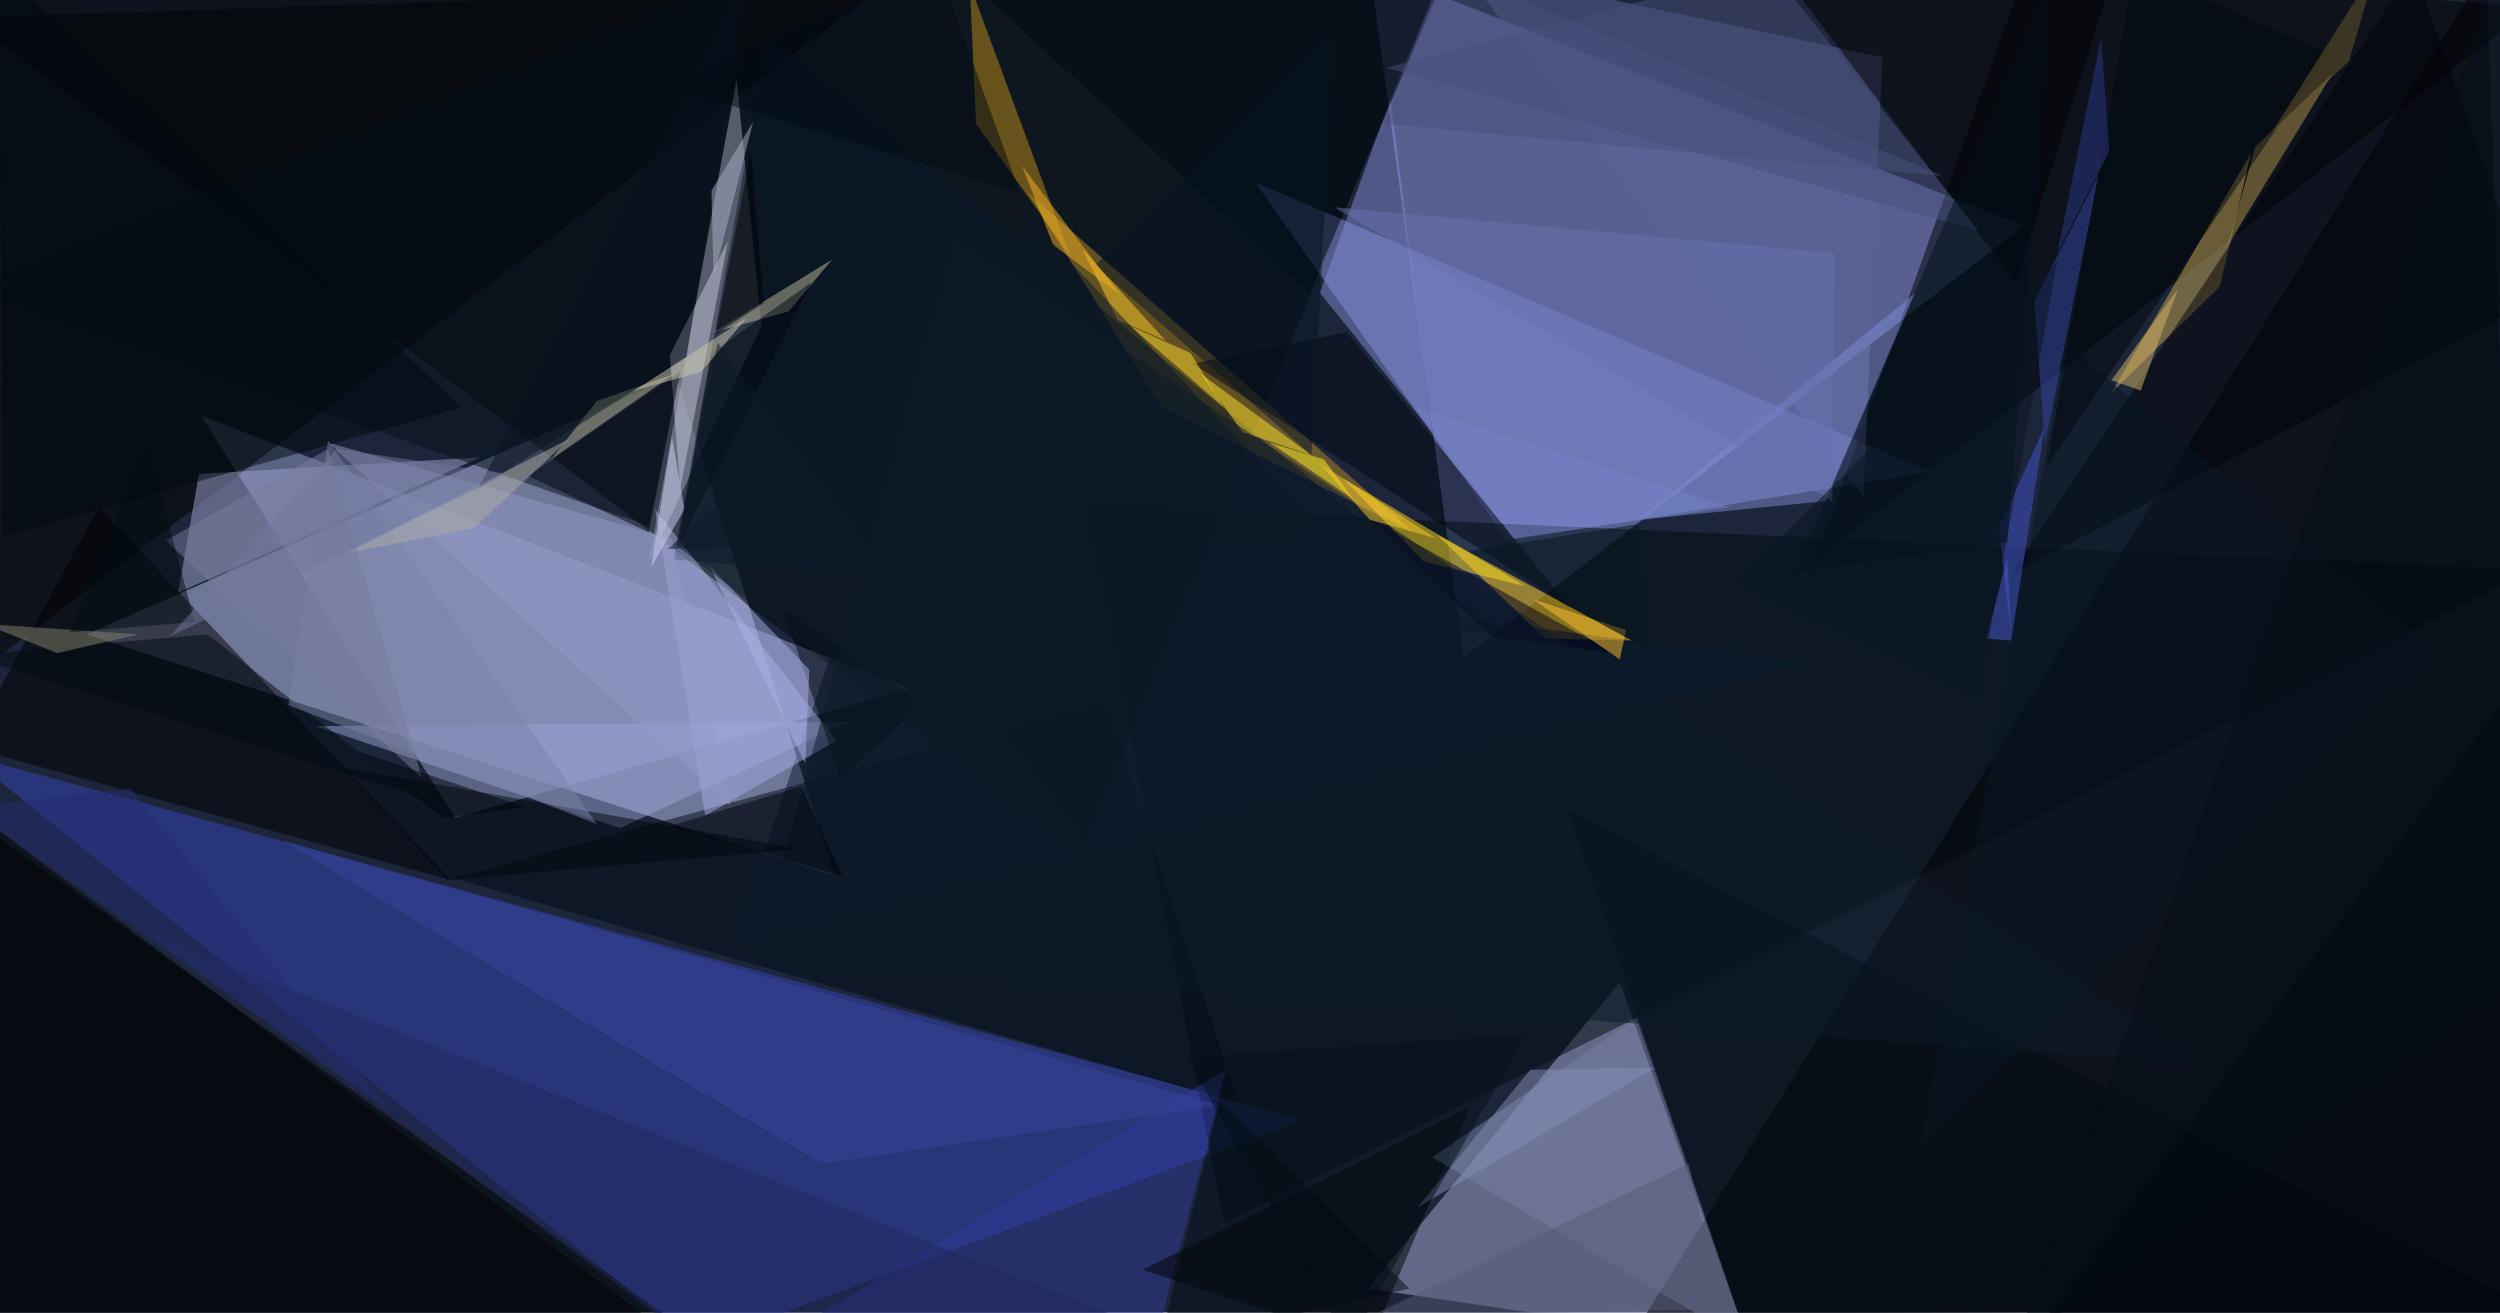
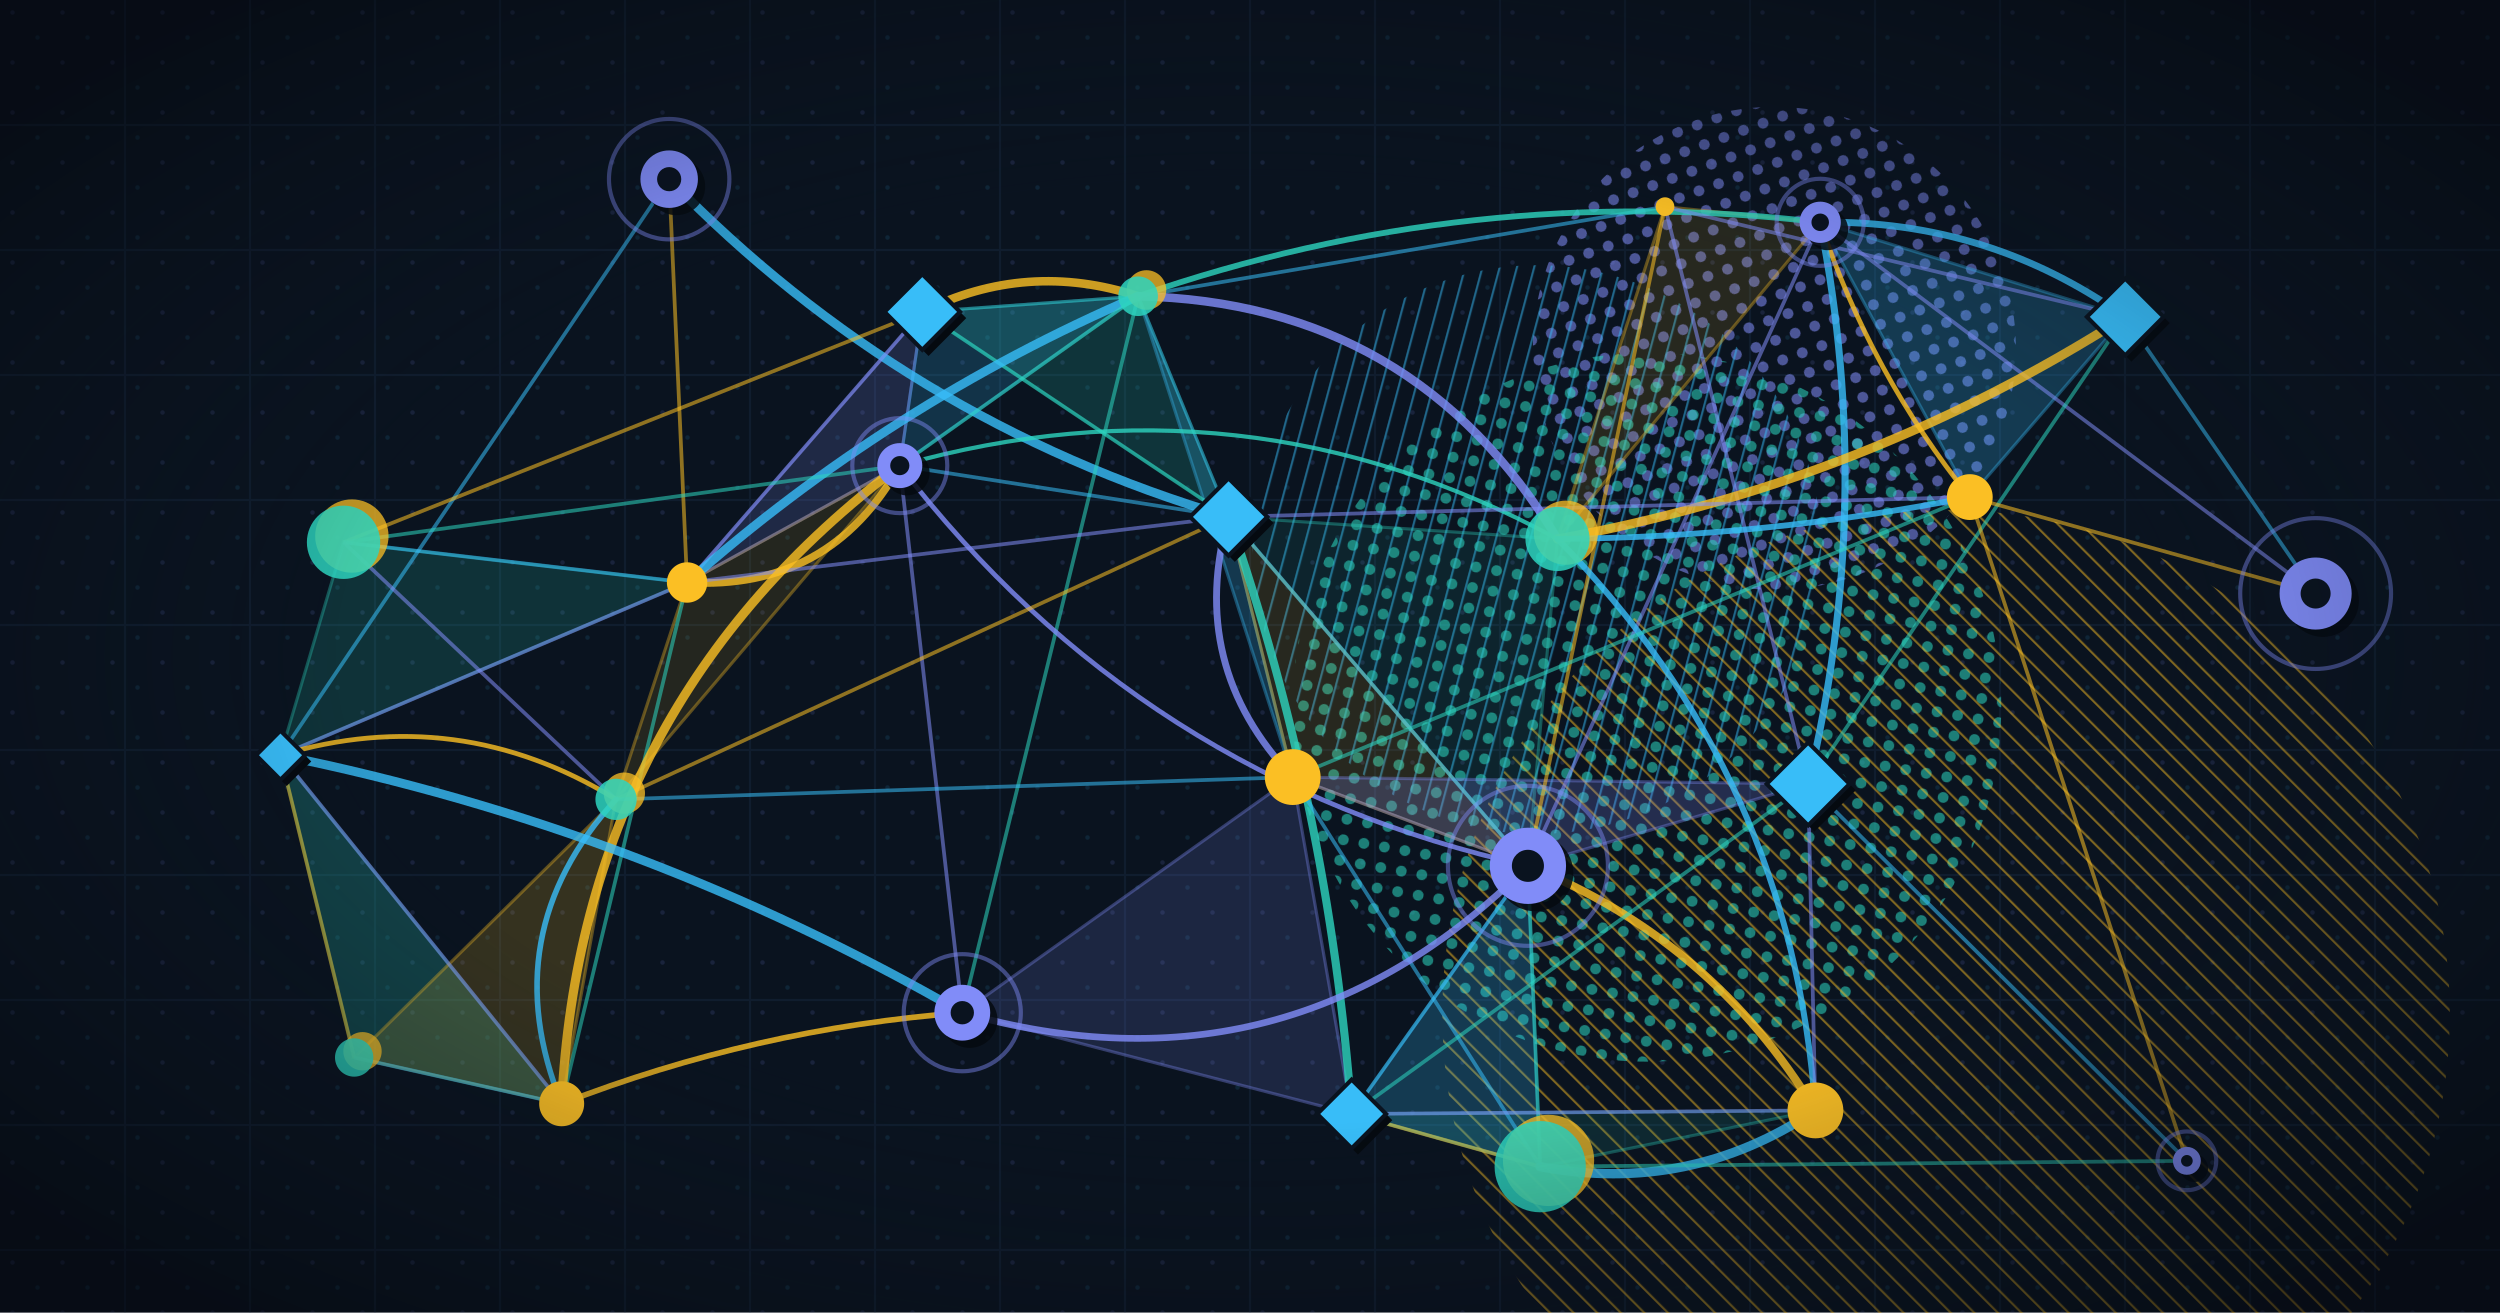
- <svg xmlns="http://www.w3.org/2000/svg" version="1.1" width="1200" height="630">
-   <rect x="0" y="0" width="1200" height="630" fill="#1c2539" />
-   <g transform="scale(1) translate(0.5 0.5)">
-     <polygon fill="#c2c9f8" fill-opacity="0.502" points="400,420 324,180 41,304" />
-     <polygon fill="#929ce8" fill-opacity="0.502" points="971,108 702,315 657,-16" />
-     <polygon fill="#3747b9" fill-opacity="0.502" points="625,537 334,645 -16,362" />
-     <polygon fill="#a8abd6" fill-opacity="0.502" points="777,471 656,618 839,645" />
-     <polygon fill="#000907" fill-opacity="0.502" points="518,410 -16,8 693,-16" />
-     <polygon fill="#8592e0" fill-opacity="0.502" points="723,259 926,226 602,87" />
-     <polygon fill="#000d11" fill-opacity="0.502" points="1215,273 587,587 521,242" />
-     <polygon fill="#9aa1cf" fill-opacity="0.502" points="218,392 96,199 436,330" />
-     <polygon fill="#000000" fill-opacity="0.502" points="-6,-13 -12,323 435,-16" />
-     <polygon fill="#000000" fill-opacity="0.502" points="1193,-16 1215,629 781,644" />
-     <polygon fill="#000000" fill-opacity="0.502" points="871,268 972,-16 1215,3" />
-     <polygon fill="#000a12" fill-opacity="0.502" points="217,421 530,336 594,529" />
-     <polygon fill="#000000" fill-opacity="0.502" points="-16,391 -16,632 339,645" />
-     <polygon fill="#9ea2b8" fill-opacity="0.502" points="353,37 365,156 311,269" />
-     <polygon fill="#000000" fill-opacity="0.502" points="47,243 216,422 -16,358" />
-     <polygon fill="#5c659a" fill-opacity="0.502" points="894,238 903,27 701,-16" />
-     <polygon fill="#a0a4d0" fill-opacity="0.502" points="95,227 230,219 85,284" />
-     <polygon fill="#b48c26" fill-opacity="0.502" points="557,195 493,92 678,255" />
-     <polygon fill="#071628" fill-opacity="0.502" points="720,304 323,268 368,17" />
-     <polygon fill="#ffca1a" fill-opacity="0.502" points="689,256 741,306 783,307" />
-     <polygon fill="#9aa3d4" fill-opacity="0.502" points="297,397 407,346 151,348" />
-     <polygon fill="#051019" fill-opacity="0.502" points="364,-16 311,252 -15,138" />
-     <polygon fill="#828dd6" fill-opacity="0.502" points="633,140 667,47 687,207" />
-     <polygon fill="#2f3b97" fill-opacity="0.502" points="557,633 588,513 380,638" />
-     <polygon fill="#c4a552" fill-opacity="0.502" points="1013,188 1080,73 1065,137" />
-     <polygon fill="#c18d19" fill-opacity="0.502" points="513,122 465,-8 468,59" />
-     <polygon fill="#7e8bd2" fill-opacity="0.502" points="876,240 786,249 919,140" />
-     <polygon fill="#ffdd22" fill-opacity="0.502" points="732,281 644,229 683,269" />
-     <polygon fill="#000710" fill-opacity="0.502" points="572,174 753,291 646,159" />
-     <polygon fill="#0b1b2c" fill-opacity="0.502" points="417,258 865,318 351,454" />
-     <polygon fill="#000000" fill-opacity="0.502" points="1013,-10 853,-16 967,135" />
-     <polygon fill="#000306" fill-opacity="0.502" points="1158,-16 1215,144 965,275" />
-     <polygon fill="#000000" fill-opacity="0.502" points="657,645 548,609 705,531" />
-     <polygon fill="#a3acdf" fill-opacity="0.502" points="338,391 401,355 314,244" />
-     <polygon fill="#010912" fill-opacity="0.502" points="695,-16 466,-8 628,140" />
-     <polygon fill="#797fa5" fill-opacity="0.502" points="687,555 785,488 839,645" />
-     <polygon fill="#c3c5dc" fill-opacity="0.502" points="349,115 321,170 326,234" />
-     <polygon fill="#494f78" fill-opacity="0.502" points="665,32 849,-16 949,110" />
-     <polygon fill="#00080e" fill-opacity="0.502" points="164,368 214,422 384,407" />
-     <polygon fill="#000a10" fill-opacity="0.502" points="752,388 834,630 1215,628" />
-     <polygon fill="#4355d0" fill-opacity="0.502" points="959,253 981,204 965,306" />
-     <polygon fill="#3546a6" fill-opacity="0.502" points="981,213 976,144 1007,83" />
-     <polygon fill="#b0934d" fill-opacity="0.502" points="1082,70 1119,35 1069,117" />
-     <polygon fill="#00001f" fill-opacity="0.502" points="655,247 774,313 715,305" />
-     <polygon fill="#000710" fill-opacity="0.502" points="403,373 375,291 442,337" />
-     <polygon fill="#01111a" fill-opacity="0.502" points="985,-15 963,260 861,274" />
-     <polygon fill="#929ac6" fill-opacity="0.502" points="157,212 350,386 322,258" />
-     <polygon fill="#20295f" fill-opacity="0.502" points="334,645 70,447 557,640" />
-     <polygon fill="#000406" fill-opacity="0.502" points="313,634 -16,634 -16,387" />
-     <polygon fill="#b7b599" fill-opacity="0.502" points="264,220 323,179 286,192" />
-     <polygon fill="#beba99" fill-opacity="0.502" points="342,159 399,124 378,149" />
-     <polygon fill="#ffe228" fill-opacity="0.502" points="576,179 629,218 596,207" />
-     <polygon fill="#a8b1e5" fill-opacity="0.502" points="386,366 340,271 388,321" />
-     <polygon fill="#6973b0" fill-opacity="0.502" points="879,240 640,99 880,121" />
-     <polygon fill="#081624" fill-opacity="0.502" points="921,551 991,165 1168,311" />
-     <polygon fill="#36459b" fill-opacity="0.502" points="585,530 135,403 394,558" />
-     <polygon fill="#01090e" fill-opacity="0.502" points="1,257 -1,-16 221,195" />
-     <polygon fill="#0c1a28" fill-opacity="0.502" points="457,113 362,461 1056,510" />
-     <polygon fill="#061425" fill-opacity="0.502" points="640,15 629,218 525,127" />
-     <polygon fill="#000508" fill-opacity="0.502" points="972,645 1214,319 1215,638" />
-     <polygon fill="#000a13" fill-opacity="0.502" points="-16,314 198,381 99,304" />
-     <polygon fill="#7b81a6" fill-opacity="0.502" points="157,211 286,395 138,338" />
-     <polygon fill="#252f72" fill-opacity="0.502" points="-16,387 187,533 62,378" />
-     <polygon fill="#ffef23" fill-opacity="0.502" points="649,239 609,212 635,220" />
-     <polygon fill="#000511" fill-opacity="0.502" points="326,178 253,228 311,255" />
-     <polygon fill="#ffdb2a" fill-opacity="0.502" points="587,195 571,169 542,156" />
-     <polygon fill="#d9b866" fill-opacity="0.502" points="1013,182 1027,187 1045,138" />
-     <polygon fill="#565a74" fill-opacity="0.502" points="826,628 658,631 810,558" />
-     <polygon fill="#091320" fill-opacity="0.502" points="359,-16 229,234 329,171" />
-     <polygon fill="#00080c" fill-opacity="0.502" points="1024,-16 982,223 1117,25" />
-     <polygon fill="#ffcc26" fill-opacity="0.502" points="559,163 519,119 536,153" />
-     <polygon fill="#858db5" fill-opacity="0.502" points="734,513 794,512 680,579" />
-     <polygon fill="#000712" fill-opacity="0.502" points="389,135 325,262 341,169" />
-     <polygon fill="#ffc130" fill-opacity="0.502" points="780,302 735,287 777,316" />
-     <polygon fill="#00030d" fill-opacity="0.502" points="404,420 321,396 384,377" />
-     <polygon fill="#acadc8" fill-opacity="0.502" points="361,58 342,133 341,91" />
-     <polygon fill="#d0d4f5" fill-opacity="0.502" points="322,209 328,244 312,272" />
-     <polygon fill="#84856d" fill-opacity="0.502" points="27,313 -8,299 66,304" />
-     <polygon fill="#000005" fill-opacity="0.502" points="343,160 360,72 366,145" />
-     <polygon fill="#acaca4" fill-opacity="0.502" points="273,210 227,253 166,265" />
-     <polygon fill="#020a14" fill-opacity="0.502" points="489,92 320,41 450,-16" />
-     <polygon fill="#2b3886" fill-opacity="0.502" points="1012,72 1008,18 987,121" />
-     <polygon fill="#06141d" fill-opacity="0.502" points="790,311 786,251 704,264" />
-     <polygon fill="#05101a" fill-opacity="0.502" points="732,496 569,507 647,645" />
-     <polygon fill="#787d9e" fill-opacity="0.502" points="79,259 202,373 157,215" />
-     <polygon fill="#000c13" fill-opacity="0.502" points="93,298 33,303 70,212" />
-     <polygon fill="#4858d0" fill-opacity="0.502" points="953,306 963,267 965,307" />
-     <polygon fill="#f0b023" fill-opacity="0.502" points="490,79 505,117 537,141" />
-     <polygon fill="#48507a" fill-opacity="0.502" points="932,84 664,59 693,-16" />
-     <polygon fill="#0c1927" fill-opacity="0.502" points="637,256 320,263 496,107" />
-     <polygon fill="#d0ccb0" fill-opacity="0.502" points="304,187 358,152 336,178" />
-     <polygon fill="#72789c" fill-opacity="0.502" points="243,227 81,305 161,215" />
-     <polygon fill="#7582c5" fill-opacity="0.502" points="830,243 679,195 726,258" />
-     <polygon fill="#040e16" fill-opacity="0.502" points="1215,470 1199,-16 967,645" />
-     <polygon fill="#091522" fill-opacity="0.502" points="987,125 833,279 949,334" />
-     <polygon fill="#6c592a" fill-opacity="0.502" points="1127,29 1140,-16 1090,63" />
-     <polygon fill="#00040a" fill-opacity="0.502" points="252,387 212,392 171,360" />
-     <polygon fill="#0c1a28" fill-opacity="0.502" points="324,261 344,164 540,429" />
-     <polygon fill="#ffcb29" fill-opacity="0.502" points="689,258 657,249 633,222" />
-     <polygon fill="#030d14" fill-opacity="0.502" points="676,618 585,528 556,645" />
+ <svg xmlns="http://www.w3.org/2000/svg" viewBox="0 0 1200 630" width="100%" height="100%">
+   <defs>
+     <pattern id="bg-dots" width="24" height="24" patternUnits="userSpaceOnUse">
+       <circle cx="6" cy="6" r="1.1" fill="#818cf8" fill-opacity="0.13" />
+       <circle cx="18" cy="18" r="1.1" fill="#38bdf8" fill-opacity="0.11" />
+     </pattern>
+     <pattern id="ht-0" width="10" height="10" patternUnits="userSpaceOnUse" patternTransform="rotate(-20)">
+       <circle cx="5" cy="5" r="2.6" fill="#818cf8" fill-opacity="0.55" />
+     </pattern>
+     <pattern id="lines-0" width="8" height="8" patternUnits="userSpaceOnUse" patternTransform="rotate(45)">
+       <line x1="0" y1="0" x2="0" y2="8" stroke="#818cf8" stroke-width="2.2" stroke-opacity="0.45" />
+     </pattern>
+     <pattern id="ht-1" width="10" height="10" patternUnits="userSpaceOnUse" patternTransform="rotate(-5)">
+       <circle cx="5" cy="5" r="2.6" fill="#38bdf8" fill-opacity="0.55" />
+     </pattern>
+     <pattern id="lines-1" width="8" height="8" patternUnits="userSpaceOnUse" patternTransform="rotate(15)">
+       <line x1="0" y1="0" x2="0" y2="8" stroke="#38bdf8" stroke-width="2.2" stroke-opacity="0.45" />
+     </pattern>
+     <pattern id="ht-2" width="10" height="10" patternUnits="userSpaceOnUse" patternTransform="rotate(10)">
+       <circle cx="5" cy="5" r="2.6" fill="#2dd4bf" fill-opacity="0.55" />
+     </pattern>
+     <pattern id="lines-2" width="8" height="8" patternUnits="userSpaceOnUse" patternTransform="rotate(-15)">
+       <line x1="0" y1="0" x2="0" y2="8" stroke="#2dd4bf" stroke-width="2.2" stroke-opacity="0.45" />
+     </pattern>
+     <pattern id="ht-3" width="10" height="10" patternUnits="userSpaceOnUse" patternTransform="rotate(25)">
+       <circle cx="5" cy="5" r="2.6" fill="#fbbf24" fill-opacity="0.55" />
+     </pattern>
+     <pattern id="lines-3" width="8" height="8" patternUnits="userSpaceOnUse" patternTransform="rotate(-45)">
+       <line x1="0" y1="0" x2="0" y2="8" stroke="#fbbf24" stroke-width="2.2" stroke-opacity="0.45" />
+     </pattern>
+     <radialGradient id="vignette" cx="50%" cy="50%" r="65%">
+       <stop offset="55%" stop-color="#0a131f" stop-opacity="0" />
+       <stop offset="100%" stop-color="#04060c" stop-opacity="0.55" />
+     </radialGradient>
+   </defs>
+   <rect width="1200" height="630" fill="#0a131f" />
+   <g opacity="0.22">
+     <line x1="60" y1="0" x2="60" y2="630" stroke="#234063" stroke-width="1" />
+     <line x1="120" y1="0" x2="120" y2="630" stroke="#234063" stroke-width="1" />
+     <line x1="180" y1="0" x2="180" y2="630" stroke="#234063" stroke-width="1" />
+     <line x1="240" y1="0" x2="240" y2="630" stroke="#234063" stroke-width="1" />
+     <line x1="300" y1="0" x2="300" y2="630" stroke="#234063" stroke-width="1" />
+     <line x1="360" y1="0" x2="360" y2="630" stroke="#234063" stroke-width="1" />
+     <line x1="420" y1="0" x2="420" y2="630" stroke="#234063" stroke-width="1" />
+     <line x1="480" y1="0" x2="480" y2="630" stroke="#234063" stroke-width="1" />
+     <line x1="540" y1="0" x2="540" y2="630" stroke="#234063" stroke-width="1" />
+     <line x1="600" y1="0" x2="600" y2="630" stroke="#234063" stroke-width="1" />
+     <line x1="660" y1="0" x2="660" y2="630" stroke="#234063" stroke-width="1" />
+     <line x1="720" y1="0" x2="720" y2="630" stroke="#234063" stroke-width="1" />
+     <line x1="780" y1="0" x2="780" y2="630" stroke="#234063" stroke-width="1" />
+     <line x1="840" y1="0" x2="840" y2="630" stroke="#234063" stroke-width="1" />
+     <line x1="900" y1="0" x2="900" y2="630" stroke="#234063" stroke-width="1" />
+     <line x1="960" y1="0" x2="960" y2="630" stroke="#234063" stroke-width="1" />
+     <line x1="1020" y1="0" x2="1020" y2="630" stroke="#234063" stroke-width="1" />
+     <line x1="1080" y1="0" x2="1080" y2="630" stroke="#234063" stroke-width="1" />
+     <line x1="1140" y1="0" x2="1140" y2="630" stroke="#234063" stroke-width="1" />
+     <line x1="0" y1="60" x2="1200" y2="60" stroke="#234063" stroke-width="1" />
+     <line x1="0" y1="120" x2="1200" y2="120" stroke="#234063" stroke-width="1" />
+     <line x1="0" y1="180" x2="1200" y2="180" stroke="#234063" stroke-width="1" />
+     <line x1="0" y1="240" x2="1200" y2="240" stroke="#234063" stroke-width="1" />
+     <line x1="0" y1="300" x2="1200" y2="300" stroke="#234063" stroke-width="1" />
+     <line x1="0" y1="360" x2="1200" y2="360" stroke="#234063" stroke-width="1" />
+     <line x1="0" y1="420" x2="1200" y2="420" stroke="#234063" stroke-width="1" />
+     <line x1="0" y1="480" x2="1200" y2="480" stroke="#234063" stroke-width="1" />
+     <line x1="0" y1="540" x2="1200" y2="540" stroke="#234063" stroke-width="1" />
+     <line x1="0" y1="600" x2="1200" y2="600" stroke="#234063" stroke-width="1" />
  </g>
+   <rect width="1200" height="630" fill="url(#bg-dots)" />
+   <g class="ambient-halftones">
+     <circle cx="851.7" cy="167.2" r="115.9" fill="url(#ht-0)" />
+     <circle cx="737.7" cy="263.8" r="136.5" fill="url(#lines-1)" />
+     <circle cx="790.5" cy="339.5" r="170.1" fill="url(#ht-2)" />
+     <circle cx="934.1" cy="486.6" r="241.8" fill="url(#lines-3)" />
+   </g>
+   <g class="art-constellation">
+     <polygon points="442.7,149.7 431.9,223.5 546.3,142.2" fill="#38bdf8" fill-opacity="0.19" stroke="#38bdf8" stroke-width="1.5" stroke-opacity="0.35" />
+     <polygon points="546.3,142.2 442.7,149.7 589.7,248.1" fill="#2dd4bf" fill-opacity="0.17" stroke="#2dd4bf" stroke-width="1.5" stroke-opacity="0.35" />
+     <polygon points="799.2,99.2 873.7,106.7 747.6,258.7" fill="#fbbf24" fill-opacity="0.12" stroke="#fbbf24" stroke-width="1.5" stroke-opacity="0.35" />
+     <polygon points="1020.1,152.1 945.5,238.6 873.7,106.7" fill="#38bdf8" fill-opacity="0.23" stroke="#38bdf8" stroke-width="1.5" stroke-opacity="0.35" />
+     <polygon points="164.9,260.3 134.6,362.5 329.8,279.6" fill="#2dd4bf" fill-opacity="0.16" stroke="#2dd4bf" stroke-width="1.5" stroke-opacity="0.35" />
+     <polygon points="329.8,279.6 295.7,383.7 431.9,223.5" fill="#fbbf24" fill-opacity="0.11" stroke="#fbbf24" stroke-width="1.5" stroke-opacity="0.35" />
+     <polygon points="431.9,223.5 442.7,149.7 329.8,279.6" fill="#818cf8" fill-opacity="0.18" stroke="#818cf8" stroke-width="1.5" stroke-opacity="0.35" />
+     <polygon points="589.7,248.1 546.3,142.2 620.5,373.0" fill="#38bdf8" fill-opacity="0.22" stroke="#38bdf8" stroke-width="1.5" stroke-opacity="0.35" />
+     <polygon points="747.6,258.7 733.4,415.6 589.7,248.1" fill="#2dd4bf" fill-opacity="0.09" stroke="#2dd4bf" stroke-width="1.5" stroke-opacity="0.35" />
+     <polygon points="620.5,373.0 733.4,415.6 589.7,248.1" fill="#fbbf24" fill-opacity="0.12" stroke="#fbbf24" stroke-width="1.5" stroke-opacity="0.35" />
+     <polygon points="733.4,415.6 620.5,373.0 867.9,376.3" fill="#818cf8" fill-opacity="0.22" stroke="#818cf8" stroke-width="1.5" stroke-opacity="0.35" />
+     <polygon points="170.0,507.6 269.6,529.8 134.6,362.5" fill="#2dd4bf" fill-opacity="0.24" stroke="#2dd4bf" stroke-width="1.5" stroke-opacity="0.35" />
+     <polygon points="269.6,529.8 170.0,507.6 295.7,383.7" fill="#fbbf24" fill-opacity="0.18" stroke="#fbbf24" stroke-width="1.5" stroke-opacity="0.35" />
+     <polygon points="461.9,486.1 648.8,534.7 620.5,373.0" fill="#818cf8" fill-opacity="0.16" stroke="#818cf8" stroke-width="1.5" stroke-opacity="0.35" />
+     <polygon points="648.8,534.7 739.3,560.0 733.4,415.6" fill="#38bdf8" fill-opacity="0.23" stroke="#38bdf8" stroke-width="1.5" stroke-opacity="0.35" />
+     <polygon points="739.3,560.0 648.8,534.7 871.4,533.0" fill="#2dd4bf" fill-opacity="0.12" stroke="#2dd4bf" stroke-width="1.5" stroke-opacity="0.35" />
+     <line x1="321.2" y1="86.0" x2="329.8" y2="279.6" stroke="#fbbf24" stroke-width="1.8" stroke-opacity="0.55" />
+     <path d="M 321.2 86.0 Q 434.2 202.2 589.7 248.1" stroke="#38bdf8" stroke-width="4.3" stroke-opacity="0.8" fill="none" stroke-linecap="round" />
+     <line x1="321.2" y1="86.0" x2="134.6" y2="362.5" stroke="#38bdf8" stroke-width="1.8" stroke-opacity="0.55" />
+     <path d="M 442.7 149.7 Q 492.9 124.7 546.3 142.2" stroke="#fbbf24" stroke-width="4.1" stroke-opacity="0.8" fill="none" stroke-linecap="round" />
+     <line x1="442.7" y1="149.7" x2="164.9" y2="260.3" stroke="#fbbf24" stroke-width="1.8" stroke-opacity="0.55" />
+     <line x1="442.7" y1="149.7" x2="329.8" y2="279.6" stroke="#818cf8" stroke-width="1.8" stroke-opacity="0.55" />
+     <line x1="442.7" y1="149.7" x2="589.7" y2="248.1" stroke="#2dd4bf" stroke-width="1.8" stroke-opacity="0.55" />
+     <line x1="546.3" y1="142.2" x2="799.2" y2="99.2" stroke="#38bdf8" stroke-width="1.8" stroke-opacity="0.55" />
+     <path d="M 546.3 142.2 Q 706.0 86.9 873.7 106.7" stroke="#2dd4bf" stroke-width="2.8" stroke-opacity="0.8" fill="none" stroke-linecap="round" />
+     <path d="M 546.3 142.2 Q 427.0 193.5 329.8 279.6" stroke="#38bdf8" stroke-width="4.3" stroke-opacity="0.8" fill="none" stroke-linecap="round" />
+     <line x1="546.3" y1="142.2" x2="431.9" y2="223.5" stroke="#2dd4bf" stroke-width="1.8" stroke-opacity="0.55" />
+     <path d="M 546.3 142.2 Q 679.0 145.0 747.6 258.7" stroke="#818cf8" stroke-width="4.1" stroke-opacity="0.8" fill="none" stroke-linecap="round" />
+     <line x1="546.3" y1="142.2" x2="461.9" y2="486.1" stroke="#2dd4bf" stroke-width="1.8" stroke-opacity="0.55" />
+     <line x1="799.2" y1="99.2" x2="1020.1" y2="152.1" stroke="#818cf8" stroke-width="1.8" stroke-opacity="0.55" />
+     <line x1="799.2" y1="99.2" x2="733.4" y2="415.6" stroke="#fbbf24" stroke-width="1.8" stroke-opacity="0.55" />
+     <line x1="799.2" y1="99.2" x2="867.9" y2="376.3" stroke="#818cf8" stroke-width="1.8" stroke-opacity="0.55" />
+     <path d="M 873.7 106.7 Q 954.4 105.4 1020.1 152.1" stroke="#38bdf8" stroke-width="3.3" stroke-opacity="0.8" fill="none" stroke-linecap="round" />
+     <path d="M 873.7 106.7 Q 897.7 179.1 945.5 238.6" stroke="#fbbf24" stroke-width="2.3" stroke-opacity="0.8" fill="none" stroke-linecap="round" />
+     <line x1="873.7" y1="106.7" x2="1111.5" y2="284.9" stroke="#818cf8" stroke-width="1.8" stroke-opacity="0.55" />
+     <line x1="873.7" y1="106.7" x2="733.4" y2="415.6" stroke="#818cf8" stroke-width="1.8" stroke-opacity="0.55" />
+     <path d="M 873.7 106.7 Q 900.2 242.1 867.9 376.3" stroke="#38bdf8" stroke-width="3.4" stroke-opacity="0.8" fill="none" stroke-linecap="round" />
+     <path d="M 1020.1 152.1 Q 894.4 232.2 747.6 258.7" stroke="#fbbf24" stroke-width="4.4" stroke-opacity="0.8" fill="none" stroke-linecap="round" />
+     <line x1="1020.1" y1="152.1" x2="1111.5" y2="284.9" stroke="#38bdf8" stroke-width="1.8" stroke-opacity="0.55" />
+     <line x1="1020.1" y1="152.1" x2="867.9" y2="376.3" stroke="#2dd4bf" stroke-width="1.8" stroke-opacity="0.55" />
+     <line x1="164.9" y1="260.3" x2="329.8" y2="279.6" stroke="#38bdf8" stroke-width="1.8" stroke-opacity="0.55" />
+     <line x1="164.9" y1="260.3" x2="431.9" y2="223.5" stroke="#2dd4bf" stroke-width="1.8" stroke-opacity="0.55" />
+     <line x1="164.9" y1="260.3" x2="295.7" y2="383.7" stroke="#818cf8" stroke-width="1.8" stroke-opacity="0.55" />
+     <path d="M 329.8 279.6 Q 398.4 283.6 431.9 223.5" stroke="#fbbf24" stroke-width="3.7" stroke-opacity="0.8" fill="none" stroke-linecap="round" />
+     <line x1="329.8" y1="279.6" x2="589.7" y2="248.1" stroke="#818cf8" stroke-width="1.8" stroke-opacity="0.55" />
+     <line x1="329.8" y1="279.6" x2="134.6" y2="362.5" stroke="#818cf8" stroke-width="1.8" stroke-opacity="0.55" />
+     <line x1="329.8" y1="279.6" x2="269.6" y2="529.8" stroke="#2dd4bf" stroke-width="1.8" stroke-opacity="0.55" />
+     <line x1="431.9" y1="223.5" x2="589.7" y2="248.1" stroke="#38bdf8" stroke-width="1.8" stroke-opacity="0.55" />
+     <path d="M 431.9 223.5 Q 596.9 176.9 747.6 258.7" stroke="#2dd4bf" stroke-width="2.0" stroke-opacity="0.8" fill="none" stroke-linecap="round" />
+     <path d="M 431.9 223.5 Q 547.7 374.4 733.4 415.6" stroke="#818cf8" stroke-width="2.3" stroke-opacity="0.8" fill="none" stroke-linecap="round" />
+     <path d="M 431.9 223.5 Q 278.8 338.5 269.6 529.8" stroke="#fbbf24" stroke-width="4.4" stroke-opacity="0.8" fill="none" stroke-linecap="round" />
+     <line x1="431.9" y1="223.5" x2="461.9" y2="486.1" stroke="#818cf8" stroke-width="1.8" stroke-opacity="0.55" />
+     <line x1="589.7" y1="248.1" x2="945.5" y2="238.6" stroke="#818cf8" stroke-width="1.8" stroke-opacity="0.55" />
+     <line x1="589.7" y1="248.1" x2="295.7" y2="383.7" stroke="#fbbf24" stroke-width="1.8" stroke-opacity="0.55" />
+     <path d="M 589.7 248.1 Q 569.4 319.4 620.5 373.0" stroke="#818cf8" stroke-width="3.3" stroke-opacity="0.8" fill="none" stroke-linecap="round" />
+     <line x1="589.7" y1="248.1" x2="733.4" y2="415.6" stroke="#38bdf8" stroke-width="1.8" stroke-opacity="0.55" />
+     <path d="M 589.7 248.1 Q 638.0 387.6 648.8 534.7" stroke="#2dd4bf" stroke-width="3.9" stroke-opacity="0.8" fill="none" stroke-linecap="round" />
+     <path d="M 747.6 258.7 Q 847.5 257.9 945.5 238.6" stroke="#38bdf8" stroke-width="2.8" stroke-opacity="0.8" fill="none" stroke-linecap="round" />
+     <path d="M 747.6 258.7 Q 860.3 372.9 871.4 533.0" stroke="#38bdf8" stroke-width="2.9" stroke-opacity="0.8" fill="none" stroke-linecap="round" />
+     <line x1="945.5" y1="238.6" x2="1111.5" y2="284.9" stroke="#fbbf24" stroke-width="1.8" stroke-opacity="0.55" />
+     <line x1="945.5" y1="238.6" x2="620.5" y2="373.0" stroke="#2dd4bf" stroke-width="1.8" stroke-opacity="0.55" />
+     <line x1="945.5" y1="238.6" x2="1049.7" y2="557.2" stroke="#fbbf24" stroke-width="1.8" stroke-opacity="0.55" />
+     <path d="M 134.6 362.5 Q 219.9 337.0 295.7 383.7" stroke="#fbbf24" stroke-width="2.3" stroke-opacity="0.8" fill="none" stroke-linecap="round" />
+     <line x1="134.6" y1="362.5" x2="170.0" y2="507.6" stroke="#fbbf24" stroke-width="1.8" stroke-opacity="0.55" />
+     <line x1="134.6" y1="362.5" x2="269.6" y2="529.8" stroke="#818cf8" stroke-width="1.8" stroke-opacity="0.55" />
+     <path d="M 134.6 362.5 Q 308.3 397.6 461.9 486.1" stroke="#38bdf8" stroke-width="4.3" stroke-opacity="0.8" fill="none" stroke-linecap="round" />
+     <line x1="295.7" y1="383.7" x2="620.5" y2="373.0" stroke="#38bdf8" stroke-width="1.8" stroke-opacity="0.55" />
+     <path d="M 295.7 383.7 Q 236.6 448.5 269.6 529.8" stroke="#38bdf8" stroke-width="2.7" stroke-opacity="0.8" fill="none" stroke-linecap="round" />
+     <line x1="620.5" y1="373.0" x2="739.3" y2="560.0" stroke="#38bdf8" stroke-width="1.8" stroke-opacity="0.55" />
+     <path d="M 733.4 415.6 Q 618.3 530.4 461.9 486.1" stroke="#818cf8" stroke-width="3.2" stroke-opacity="0.8" fill="none" stroke-linecap="round" />
+     <line x1="733.4" y1="415.6" x2="648.8" y2="534.7" stroke="#38bdf8" stroke-width="1.8" stroke-opacity="0.55" />
+     <line x1="733.4" y1="415.6" x2="739.3" y2="560.0" stroke="#2dd4bf" stroke-width="1.8" stroke-opacity="0.55" />
+     <path d="M 733.4 415.6 Q 822.0 451.2 871.4 533.0" stroke="#fbbf24" stroke-width="3.9" stroke-opacity="0.8" fill="none" stroke-linecap="round" />
+     <line x1="867.9" y1="376.3" x2="648.8" y2="534.7" stroke="#2dd4bf" stroke-width="1.8" stroke-opacity="0.55" />
+     <line x1="867.9" y1="376.3" x2="871.4" y2="533.0" stroke="#818cf8" stroke-width="1.8" stroke-opacity="0.55" />
+     <line x1="867.9" y1="376.3" x2="1049.7" y2="557.2" stroke="#38bdf8" stroke-width="1.8" stroke-opacity="0.55" />
+     <line x1="170.0" y1="507.6" x2="269.6" y2="529.8" stroke="#38bdf8" stroke-width="1.8" stroke-opacity="0.55" />
+     <path d="M 269.6 529.8 Q 362.5 493.7 461.9 486.1" stroke="#fbbf24" stroke-width="2.7" stroke-opacity="0.8" fill="none" stroke-linecap="round" />
+     <line x1="648.8" y1="534.7" x2="739.3" y2="560.0" stroke="#fbbf24" stroke-width="1.8" stroke-opacity="0.55" />
+     <line x1="648.8" y1="534.7" x2="871.4" y2="533.0" stroke="#818cf8" stroke-width="1.8" stroke-opacity="0.55" />
+     <path d="M 739.3 560.0 Q 810.9 573.5 871.4 533.0" stroke="#38bdf8" stroke-width="4.5" stroke-opacity="0.8" fill="none" stroke-linecap="round" />
+     <line x1="739.3" y1="560.0" x2="1049.7" y2="557.2" stroke="#2dd4bf" stroke-width="1.8" stroke-opacity="0.55" />
+     <circle cx="321.2" cy="86.0" r="28.9" fill="none" stroke="#818cf8" stroke-width="2" stroke-opacity="0.45" />
+     <circle cx="324.7" cy="89.5" r="13.8" fill="#050a10" fill-opacity="0.85" />
+     <circle cx="321.2" cy="86.0" r="13.8" fill="#818cf8" />
+     <circle cx="321.2" cy="86.0" r="5.8" fill="#0a131f" />
+     <polygon points="445.7,134.6 463.8,152.7 445.7,170.9 427.6,152.7" fill="#050a10" />
+     <polygon points="442.7,131.6 460.8,149.7 442.7,167.9 424.6,149.7" fill="#38bdf8" stroke="#0a131f" stroke-width="2" />
+     <circle cx="550.3" cy="139.2" r="9.5" fill="#fbbf24" fill-opacity="0.75" />
+     <circle cx="546.3" cy="142.2" r="9.5" fill="#2dd4bf" fill-opacity="0.85" />
+     <circle cx="799.2" cy="99.2" r="4.5" fill="#fbbf24" />
+     <circle cx="873.7" cy="106.7" r="20.9" fill="none" stroke="#818cf8" stroke-width="2" stroke-opacity="0.45" />
+     <circle cx="877.2" cy="110.2" r="9.9" fill="#050a10" fill-opacity="0.85" />
+     <circle cx="873.7" cy="106.7" r="9.9" fill="#818cf8" />
+     <circle cx="873.7" cy="106.7" r="4.2" fill="#0a131f" />
+     <polygon points="1023.1,136.7 1041.5,155.1 1023.1,173.6 1004.7,155.1" fill="#050a10" />
+     <polygon points="1020.1,133.7 1038.5,152.1 1020.1,170.6 1001.7,152.1" fill="#38bdf8" stroke="#0a131f" stroke-width="2" />
+     <circle cx="168.9" cy="257.3" r="17.6" fill="#fbbf24" fill-opacity="0.75" />
+     <circle cx="164.9" cy="260.3" r="17.6" fill="#2dd4bf" fill-opacity="0.85" />
+     <circle cx="329.8" cy="279.6" r="9.7" fill="#fbbf24" />
+     <circle cx="431.9" cy="223.5" r="22.8" fill="none" stroke="#818cf8" stroke-width="2" stroke-opacity="0.45" />
+     <circle cx="435.4" cy="227.0" r="10.8" fill="#050a10" fill-opacity="0.85" />
+     <circle cx="431.9" cy="223.5" r="10.8" fill="#818cf8" />
+     <circle cx="431.9" cy="223.5" r="4.6" fill="#0a131f" />
+     <polygon points="592.7,232.6 611.3,251.1 592.7,269.7 574.2,251.1" fill="#050a10" />
+     <polygon points="589.7,229.6 608.3,248.1 589.7,266.7 571.2,248.1" fill="#38bdf8" stroke="#0a131f" stroke-width="2" />
+     <circle cx="751.6" cy="255.7" r="15.4" fill="#fbbf24" fill-opacity="0.75" />
+     <circle cx="747.6" cy="258.7" r="15.4" fill="#2dd4bf" fill-opacity="0.85" />
+     <circle cx="945.5" cy="238.6" r="11.0" fill="#fbbf24" />
+     <circle cx="1111.5" cy="284.9" r="36.2" fill="none" stroke="#818cf8" stroke-width="2" stroke-opacity="0.45" />
+     <circle cx="1115.0" cy="288.4" r="17.3" fill="#050a10" fill-opacity="0.85" />
+     <circle cx="1111.5" cy="284.9" r="17.3" fill="#818cf8" />
+     <circle cx="1111.5" cy="284.9" r="7.2" fill="#0a131f" />
+     <polygon points="137.6,353.7 149.4,365.5 137.6,377.3 125.9,365.5" fill="#050a10" />
+     <polygon points="134.6,350.7 146.4,362.5 134.6,374.3 122.9,362.5" fill="#38bdf8" stroke="#0a131f" stroke-width="2" />
+     <circle cx="299.7" cy="380.7" r="9.9" fill="#fbbf24" fill-opacity="0.75" />
+     <circle cx="295.7" cy="383.7" r="9.9" fill="#2dd4bf" fill-opacity="0.85" />
+     <circle cx="620.5" cy="373.0" r="13.4" fill="#fbbf24" />
+     <circle cx="733.4" cy="415.6" r="38.4" fill="none" stroke="#818cf8" stroke-width="2" stroke-opacity="0.45" />
+     <circle cx="736.9" cy="419.1" r="18.3" fill="#050a10" fill-opacity="0.85" />
+     <circle cx="733.4" cy="415.6" r="18.3" fill="#818cf8" />
+     <circle cx="733.4" cy="415.6" r="7.7" fill="#0a131f" />
+     <polygon points="870.9,359.4 890.8,379.3 870.9,399.2 851.0,379.3" fill="#050a10" />
+     <polygon points="867.9,356.4 887.8,376.3 867.9,396.2 848.0,376.3" fill="#38bdf8" stroke="#0a131f" stroke-width="2" />
+     <circle cx="174.0" cy="504.6" r="9.2" fill="#fbbf24" fill-opacity="0.75" />
+     <circle cx="170.0" cy="507.6" r="9.2" fill="#2dd4bf" fill-opacity="0.85" />
+     <circle cx="269.6" cy="529.8" r="10.8" fill="#fbbf24" />
+     <circle cx="461.9" cy="486.1" r="28.1" fill="none" stroke="#818cf8" stroke-width="2" stroke-opacity="0.45" />
+     <circle cx="465.4" cy="489.6" r="13.4" fill="#050a10" fill-opacity="0.85" />
+     <circle cx="461.9" cy="486.1" r="13.4" fill="#818cf8" />
+     <circle cx="461.9" cy="486.1" r="5.6" fill="#0a131f" />
+     <polygon points="651.8,521.2 668.3,537.7 651.8,554.2 635.3,537.7" fill="#050a10" />
+     <polygon points="648.8,518.2 665.3,534.7 648.8,551.2 632.3,534.7" fill="#38bdf8" stroke="#0a131f" stroke-width="2" />
+     <circle cx="743.3" cy="557.0" r="21.9" fill="#fbbf24" fill-opacity="0.75" />
+     <circle cx="739.3" cy="560.0" r="21.9" fill="#2dd4bf" fill-opacity="0.85" />
+     <circle cx="871.4" cy="533.0" r="13.4" fill="#fbbf24" />
+     <circle cx="1049.7" cy="557.2" r="14.1" fill="none" stroke="#818cf8" stroke-width="2" stroke-opacity="0.45" />
+     <circle cx="1053.2" cy="560.7" r="6.7" fill="#050a10" fill-opacity="0.85" />
+     <circle cx="1049.7" cy="557.2" r="6.7" fill="#818cf8" />
+     <circle cx="1049.7" cy="557.2" r="2.8" fill="#0a131f" />
+   </g>
+   <rect width="1200" height="630" fill="url(#vignette)" pointer-events="none" />
</svg>
